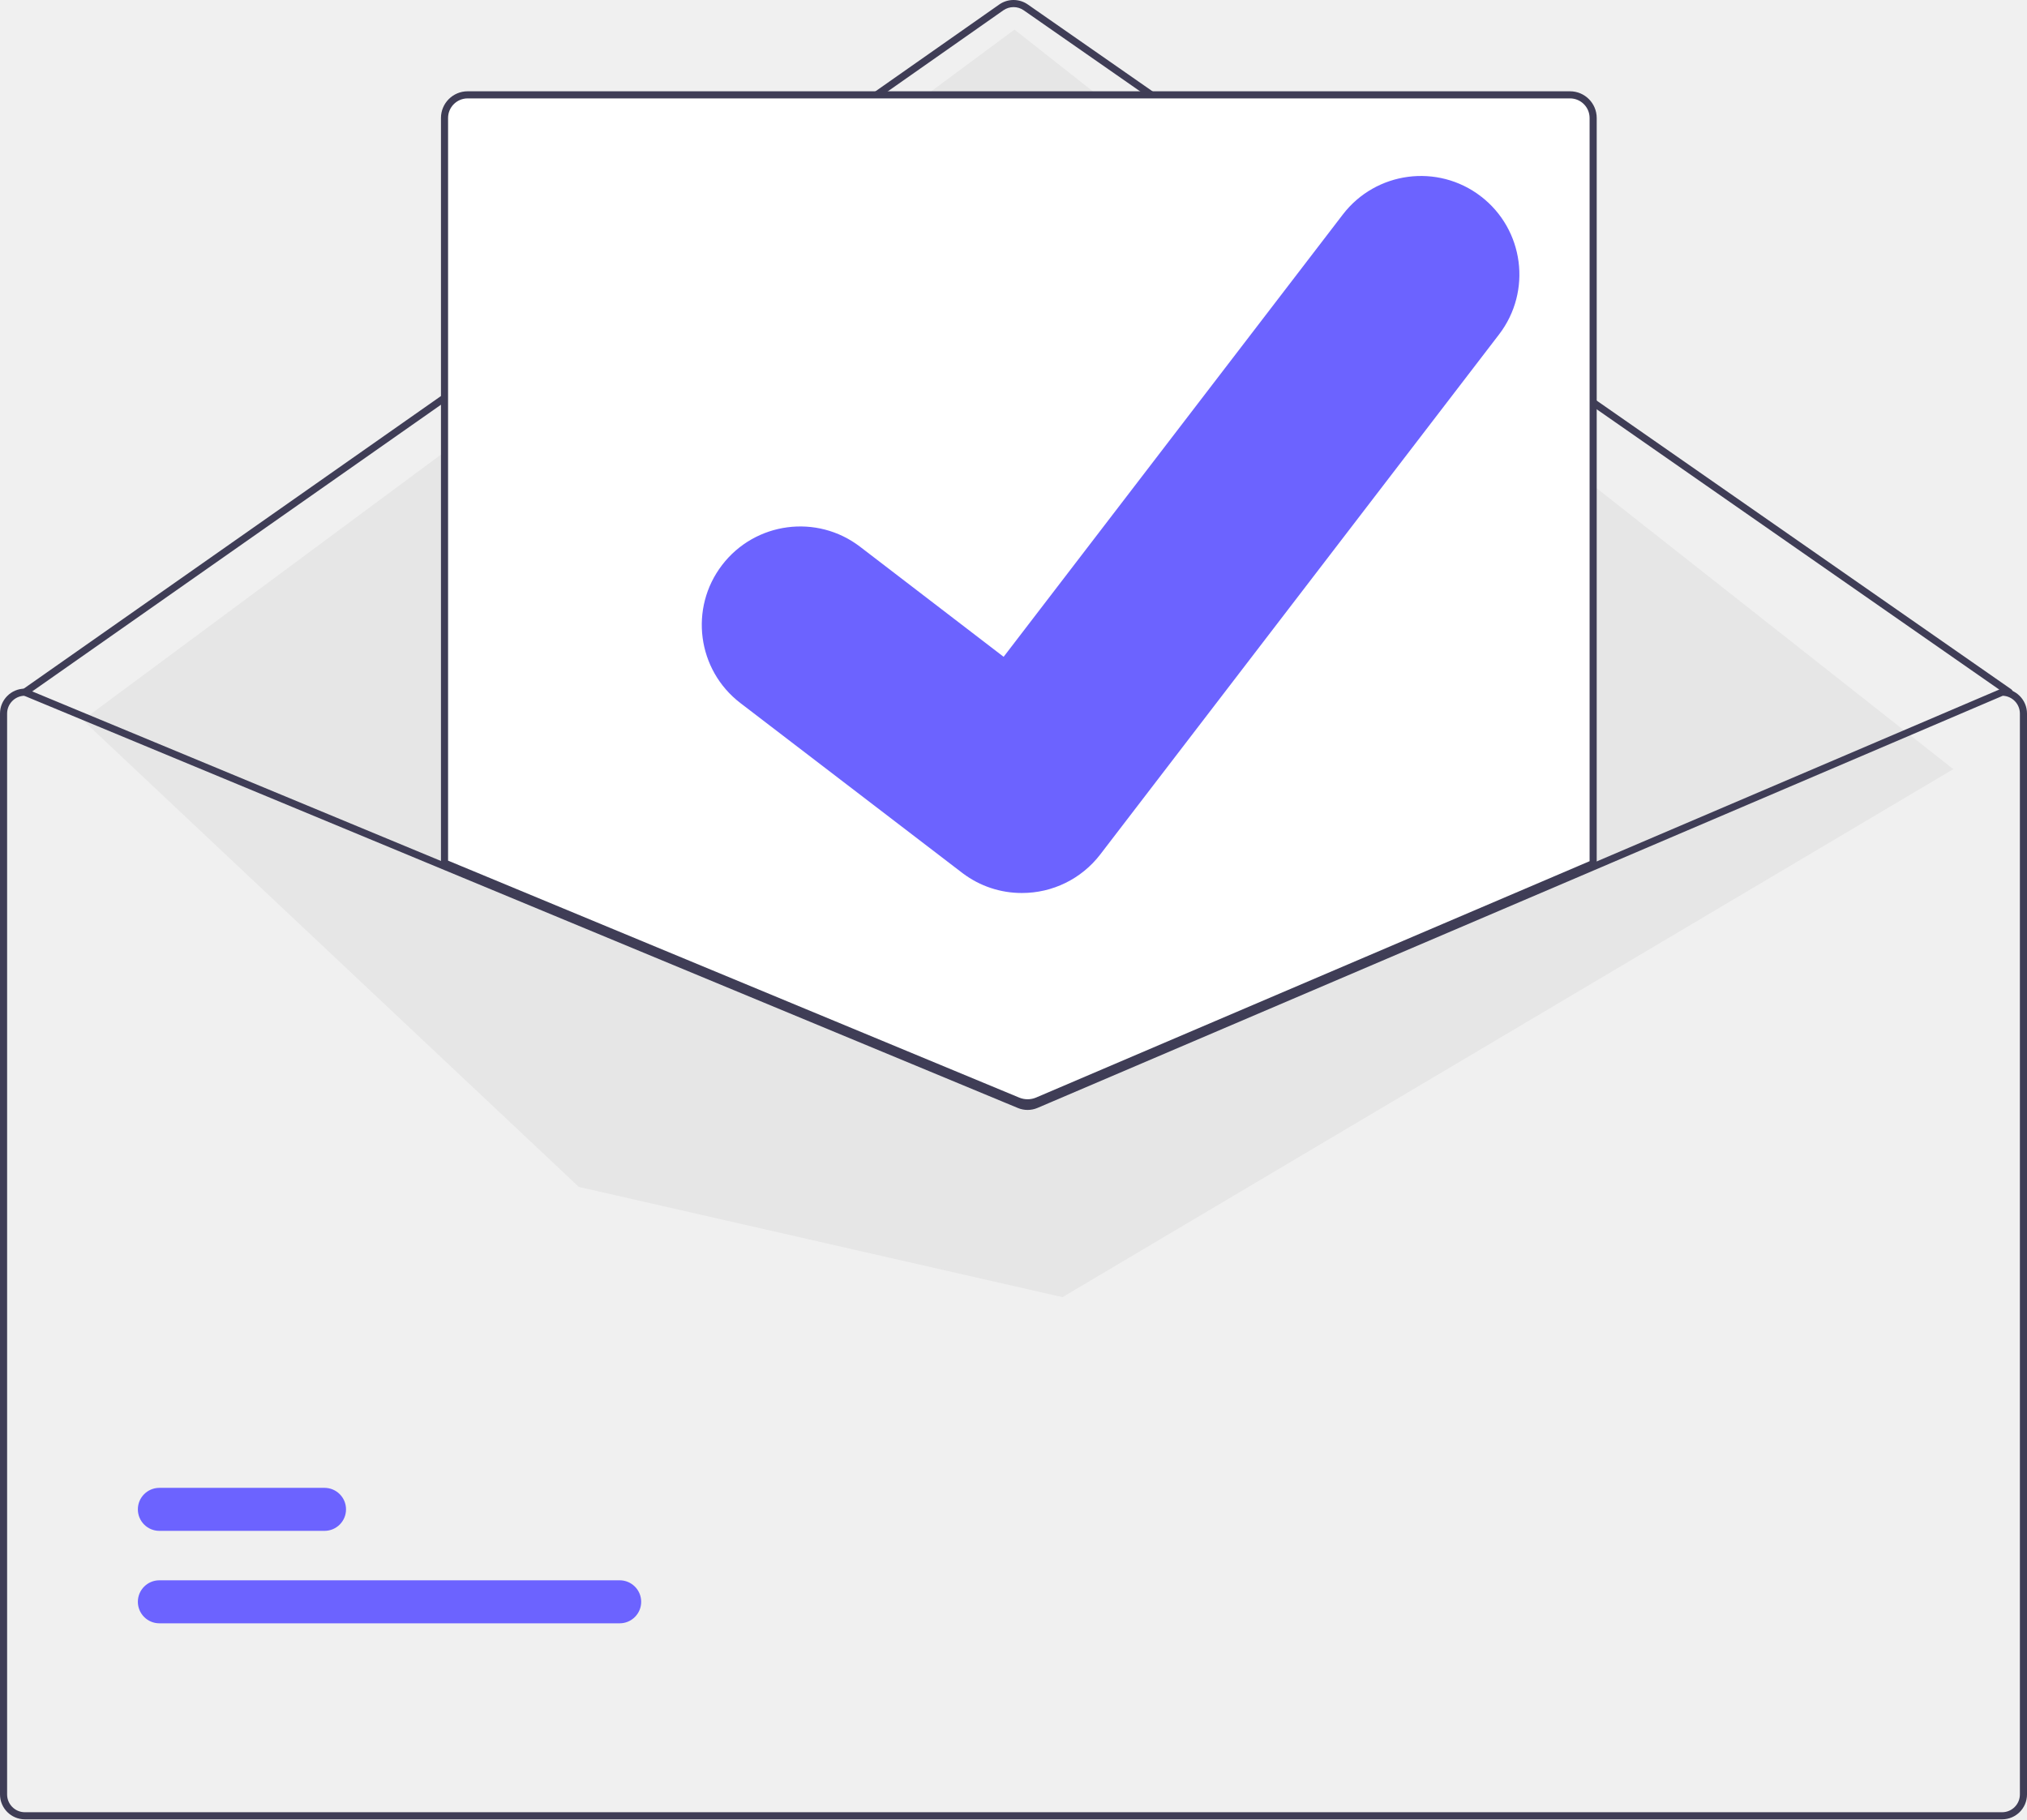
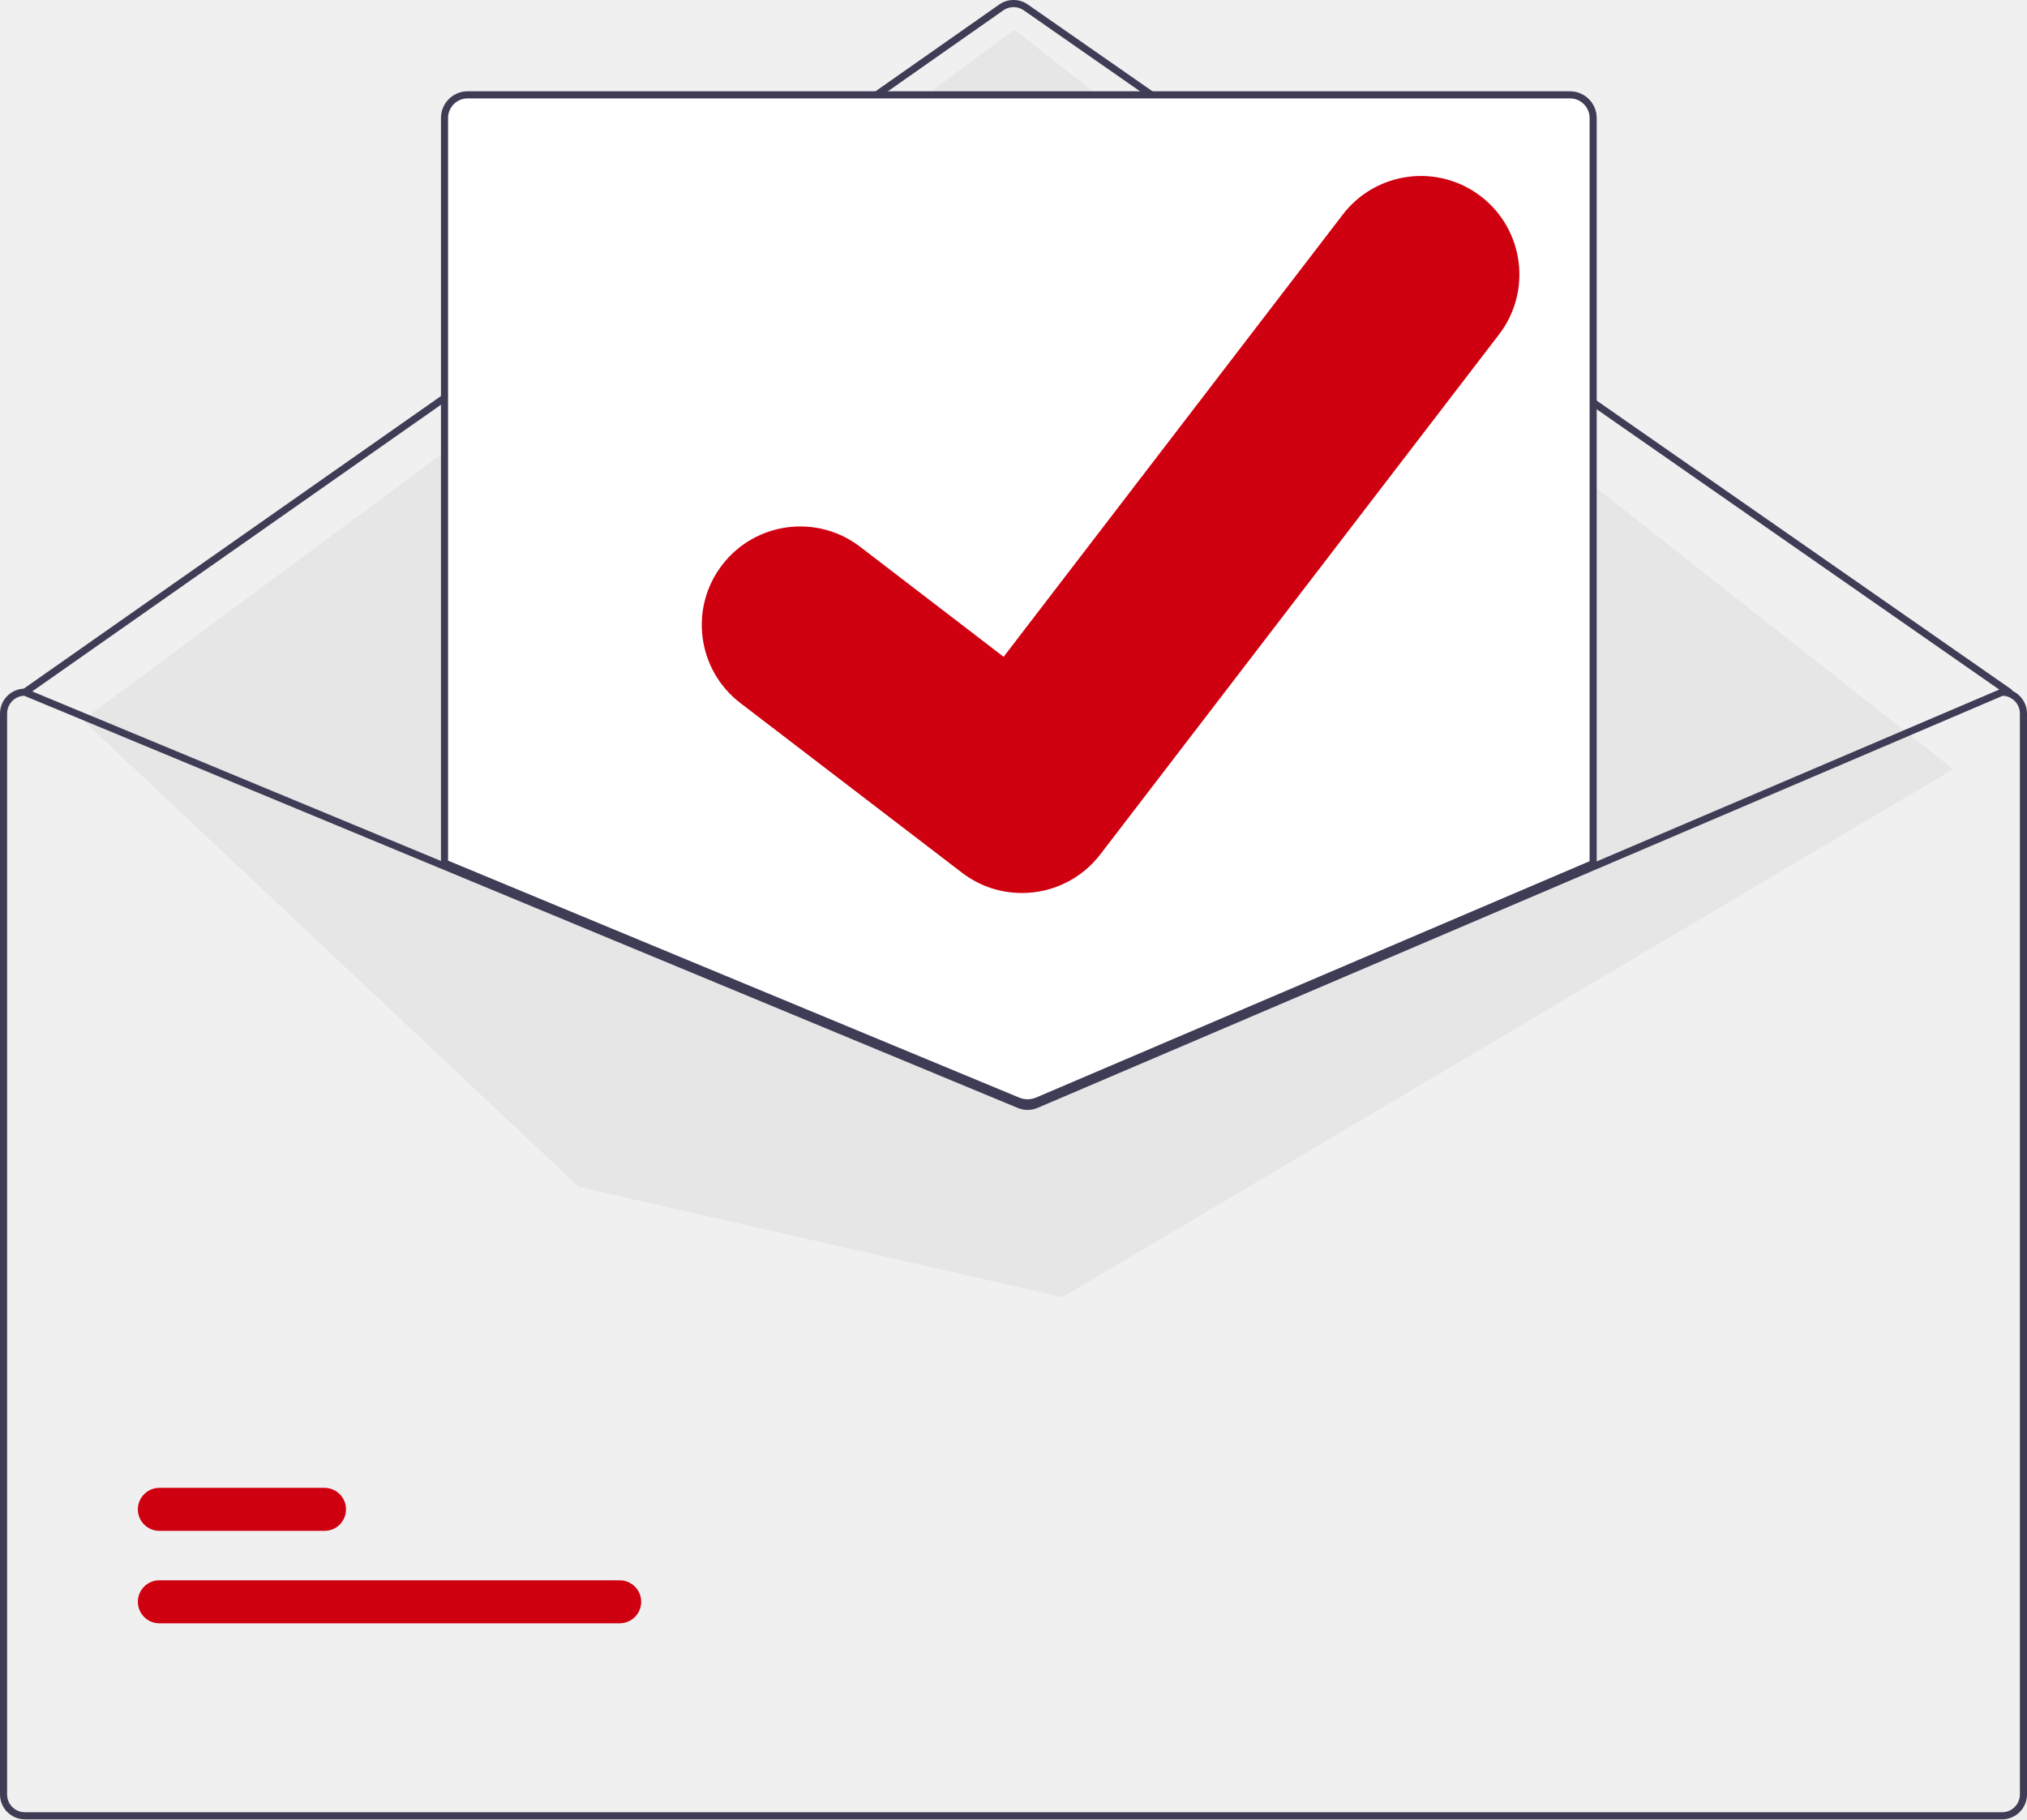
<svg xmlns="http://www.w3.org/2000/svg" data-name="Layer 1" width="570" height="511.675" viewBox="0 0 570 511.675">
  <path d="M879.999,389.837a.997.997,0,0,1-.571-.179L602.87,197.055a5.015,5.015,0,0,0-5.729.01L322.574,389.656a1,1,0,0,1-1.149-1.638l274.567-192.592a7.022,7.022,0,0,1,8.02-.013l276.559,192.603a1,1,0,0,1-.572,1.821Z" transform="translate(-315 -194.1626)" fill="#3f3d56" />
  <polygon points="23.264 202.502 285.276 8.319 549.276 216.319 298.776 364.819 162.776 333.819 23.264 202.502" fill="#e6e6e6" />
-   <path d="M489.256,650.704H359.815a6.047,6.047,0,1,1,0-12.095H489.256a6.047,6.047,0,1,1,0,12.095Z" transform="translate(-315 -194.1626)" fill="#6c63ff" />
-   <path d="M406.256,624.704H359.815a6.047,6.047,0,1,1,0-12.095h46.44a6.047,6.047,0,1,1,0,12.095Z" transform="translate(-315 -194.1626)" fill="#6c63ff" />
+   <path d="M489.256,650.704H359.815a6.047,6.047,0,1,1,0-12.095H489.256a6.047,6.047,0,1,1,0,12.095Z" transform="translate(-315 -194.1626)" fill="#cf000f" />
+   <path d="M406.256,624.704H359.815a6.047,6.047,0,1,1,0-12.095h46.44a6.047,6.047,0,1,1,0,12.095Z" transform="translate(-315 -194.1626)" fill="#cf000f" />
  <path d="M603.96,504.822a7.564,7.564,0,0,1-2.869-.562L439.5,437.211v-209.874a7.008,7.008,0,0,1,7-7h310a7.008,7.008,0,0,1,7,7v210.02l-.304.13L606.916,504.227A7.616,7.616,0,0,1,603.96,504.822Z" transform="translate(-315 -194.1626)" fill="#fff" />
  <path d="M603.96,505.322a8.072,8.072,0,0,1-3.06-.599L439,437.545v-210.208a7.509,7.509,0,0,1,7.5-7.5h310a7.509,7.509,0,0,1,7.5,7.5V437.688l-156.888,66.999A8.11,8.11,0,0,1,603.96,505.322Zm-162.96-69.112,160.663,66.665a6.118,6.118,0,0,0,4.668-.028l155.669-66.479V227.337a5.507,5.507,0,0,0-5.5-5.5h-310a5.507,5.507,0,0,0-5.5,5.5Z" transform="translate(-315 -194.1626)" fill="#3f3d56" />
  <path d="M878,387.837h-.2L763,436.857l-157.07,67.07a5.066,5.066,0,0,1-3.88.02L440,436.717l-117.62-48.8-.18-.08H322a7.008,7.008,0,0,0-7,7v304a7.008,7.008,0,0,0,7,7H878a7.008,7.008,0,0,0,7-7v-304A7.008,7.008,0,0,0,878,387.837Zm5,311a5.002,5.002,0,0,1-5,5H322a5.002,5.002,0,0,1-5-5v-304a5.011,5.011,0,0,1,4.81-5L440,438.877l161.28,66.92a7.121,7.121,0,0,0,5.44-.03L763,439.027l115.2-49.19a5.016,5.016,0,0,1,4.8,5Z" transform="translate(-315 -194.1626)" fill="#3f3d56" />
-   <path d="M602.345,445.31a27.499,27.499,0,0,1-16.546-5.496l-.296-.222-62.311-47.708a27.683,27.683,0,1,1,33.674-43.949l40.36,30.948,95.378-124.387a27.682,27.682,0,0,1,38.813-5.124l-.593.805.608-.793a27.714,27.714,0,0,1,5.124,38.813L624.369,434.506A27.694,27.694,0,0,1,602.345,445.31Z" transform="translate(-315 -194.1626)" fill="#6c63ff" />
+   <path d="M602.345,445.31a27.499,27.499,0,0,1-16.546-5.496l-.296-.222-62.311-47.708a27.683,27.683,0,1,1,33.674-43.949l40.36,30.948,95.378-124.387a27.682,27.682,0,0,1,38.813-5.124l-.593.805.608-.793a27.714,27.714,0,0,1,5.124,38.813L624.369,434.506A27.694,27.694,0,0,1,602.345,445.31Z" transform="translate(-315 -194.1626)" fill="#cf000f" />
</svg>
